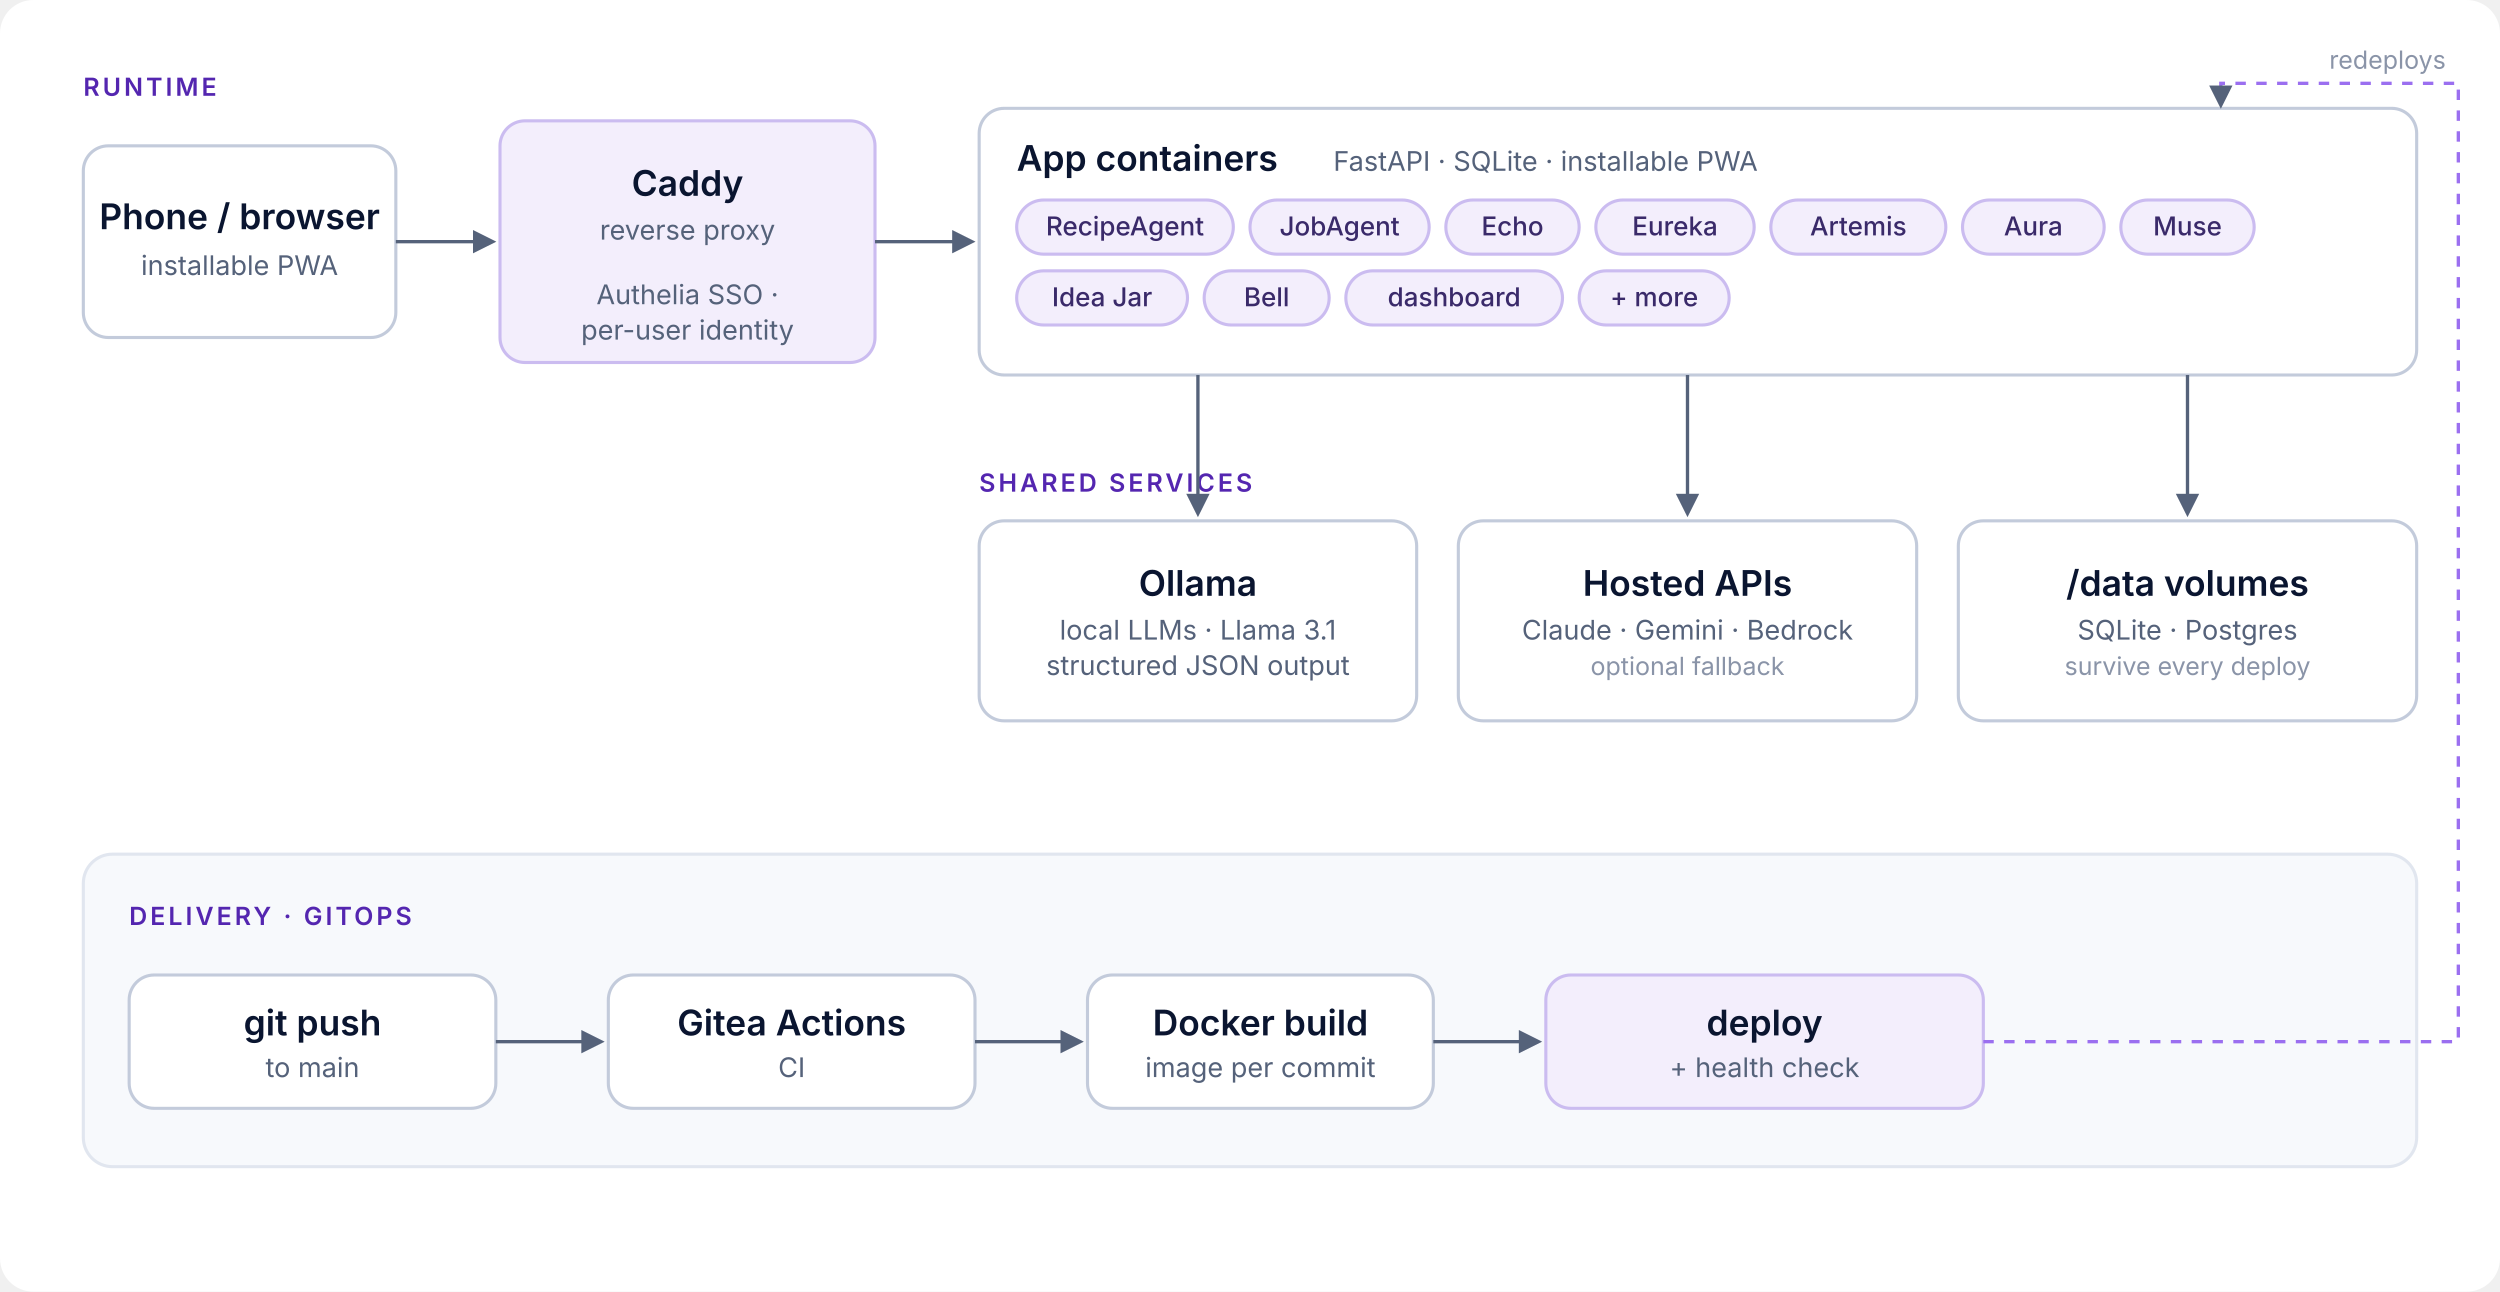
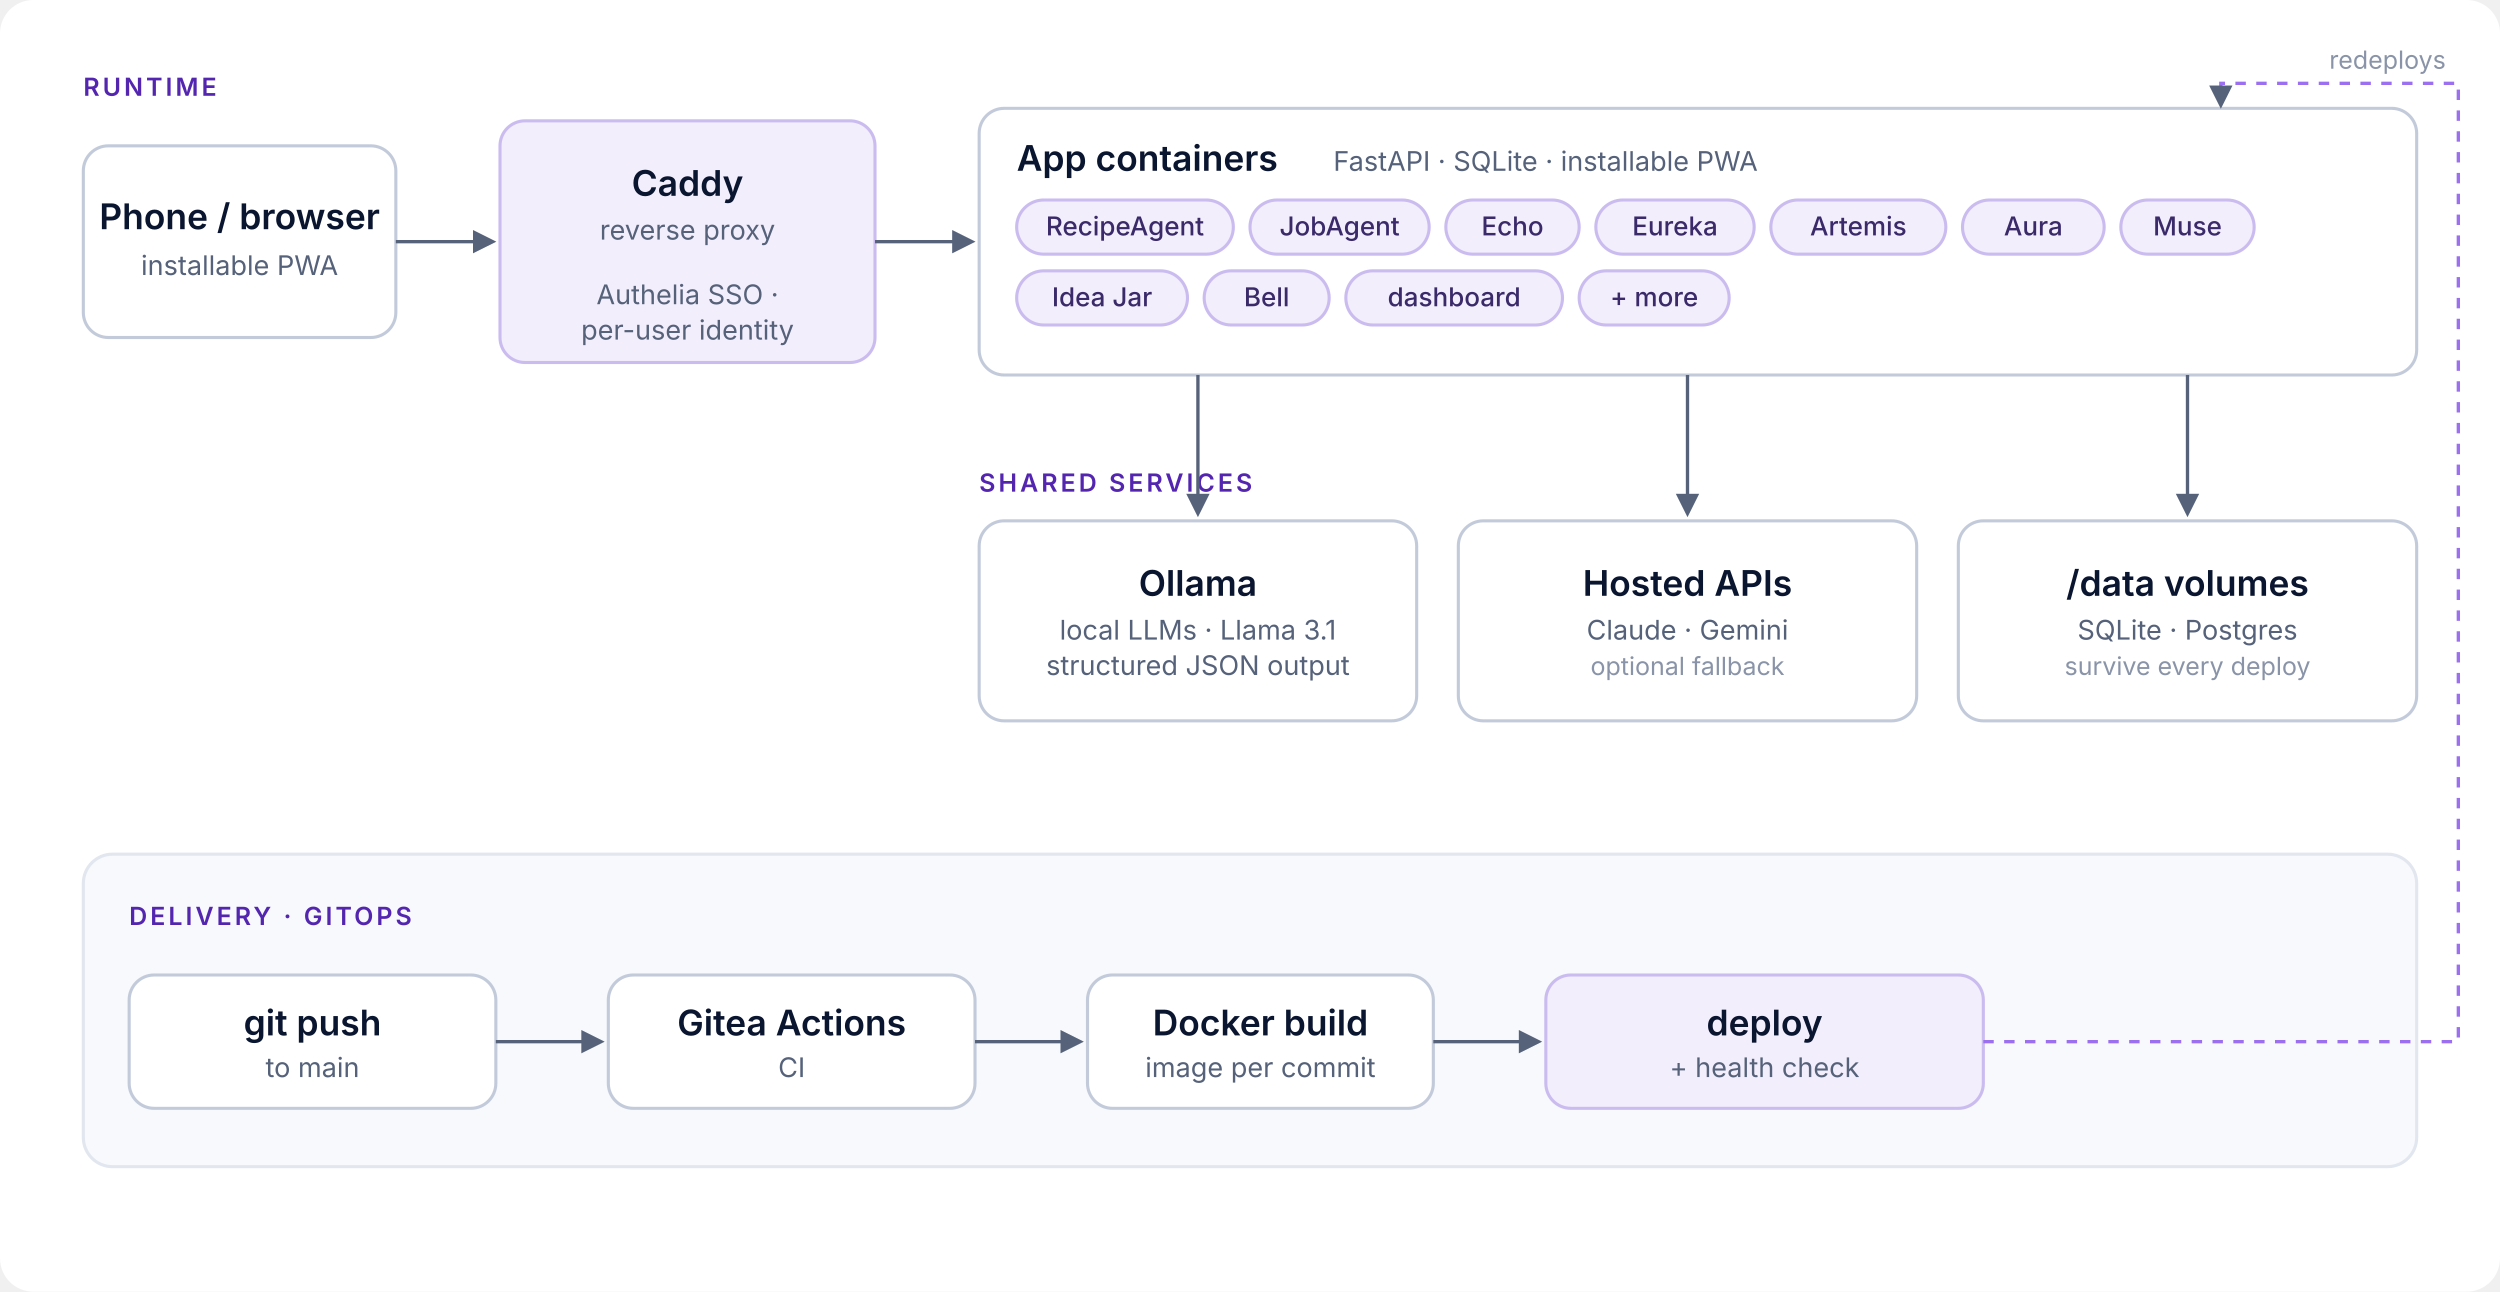
<svg xmlns="http://www.w3.org/2000/svg" viewBox="0 0 1200 620" role="img" aria-label="Architecture of the self-hosted app platform">
  <defs>
    <marker id="ah" viewBox="0 0 10 10" refX="8" refY="5" markerWidth="7" markerHeight="7" orient="auto-start-reverse">
      <path d="M0 0L10 5L0 10z" fill="#55627a" />
    </marker>
    <style>
      text { font-family: system-ui, -apple-system, "Segoe UI", sans-serif; }
      .box { fill:#ffffff; stroke:#c3cbdb; stroke-width:1.5; }
      .accent { fill:#f3eefc; stroke:#cbbcf0; stroke-width:1.5; }
      .strip { fill:#f7f9fc; stroke:#e1e6ef; stroke-width:1.5; }
      .t { font-size:17px; font-weight:600; fill:#0a1530; }
      .s { font-size:13px; fill:#55627a; }
      .lane { font-size:12px; font-weight:600; letter-spacing:.12em; fill:#5426b0; }
      .chip-t { font-size:12.5px; fill:#3a2a6a; font-weight:500; }
      .cap { font-size:12px; fill:#8a94a8; }
      .edge { stroke:#55627a; stroke-width:1.6; fill:none; }
      .dash { stroke:#9b6ff0; stroke-width:1.6; fill:none; stroke-dasharray:5 5; }
    </style>
  </defs>
  <rect x="0" y="0" width="1200" height="620" rx="16" fill="#ffffff" />
  <text class="lane" x="40" y="46">RUNTIME</text>
  <rect class="box" x="40" y="70" width="150" height="92" rx="12" />
  <text class="t" x="115" y="110" text-anchor="middle">Phone / browser</text>
  <text class="s" x="115" y="132" text-anchor="middle">installable PWA</text>
  <rect class="accent" x="240" y="58" width="180" height="116" rx="12" />
  <text class="t" x="330" y="94" text-anchor="middle">Caddy</text>
  <text class="s" x="330" y="115" text-anchor="middle">reverse proxy</text>
  <text class="s" x="330" y="146" text-anchor="middle">Authelia SSO ·</text>
  <text class="s" x="330" y="163" text-anchor="middle">per-user identity</text>
  <rect class="box" x="470" y="52" width="690" height="128" rx="12" />
  <text class="t" x="488" y="82">App containers</text>
  <text class="s" x="640" y="82">FastAPI · SQLite · installable PWA</text>
  <g>
    <rect class="accent" x="488" y="96" width="104" height="26" rx="13" />
    <text class="chip-t" x="540" y="113" text-anchor="middle">RecipeAgent</text>
    <rect class="accent" x="600" y="96" width="86" height="26" rx="13" />
    <text class="chip-t" x="643" y="113" text-anchor="middle">JobAgent</text>
    <rect class="accent" x="694" y="96" width="64" height="26" rx="13" />
    <text class="chip-t" x="726" y="113" text-anchor="middle">Echo</text>
    <rect class="accent" x="766" y="96" width="76" height="26" rx="13" />
    <text class="chip-t" x="804" y="113" text-anchor="middle">Eureka</text>
    <rect class="accent" x="850" y="96" width="84" height="26" rx="13" />
    <text class="chip-t" x="892" y="113" text-anchor="middle">Artemis</text>
    <rect class="accent" x="942" y="96" width="68" height="26" rx="13" />
    <text class="chip-t" x="976" y="113" text-anchor="middle">Aura</text>
    <rect class="accent" x="1018" y="96" width="64" height="26" rx="13" />
    <text class="chip-t" x="1050" y="113" text-anchor="middle">Muse</text>
  </g>
  <g>
    <rect class="accent" x="488" y="130" width="82" height="26" rx="13" />
    <text class="chip-t" x="529" y="147" text-anchor="middle">Idea Jar</text>
    <rect class="accent" x="578" y="130" width="60" height="26" rx="13" />
    <text class="chip-t" x="608" y="147" text-anchor="middle">Bell</text>
    <rect class="accent" x="646" y="130" width="104" height="26" rx="13" />
    <text class="chip-t" x="698" y="147" text-anchor="middle">dashboard</text>
    <rect class="accent" x="758" y="130" width="72" height="26" rx="13" />
    <text class="chip-t" x="794" y="147" text-anchor="middle">+ more</text>
  </g>
  <path class="edge" d="M190 116 H236" marker-end="url(#ah)" />
  <path class="edge" d="M420 116 H466" marker-end="url(#ah)" />
  <text class="lane" x="470" y="236">SHARED SERVICES</text>
  <rect class="box" x="470" y="250" width="210" height="96" rx="12" />
  <text class="t" x="575" y="286" text-anchor="middle">Ollama</text>
  <text class="s" x="575" y="307" text-anchor="middle">local LLMs · Llama 3.1</text>
  <text class="s" x="575" y="324" text-anchor="middle">structured JSON output</text>
  <rect class="box" x="700" y="250" width="220" height="96" rx="12" />
  <text class="t" x="810" y="286" text-anchor="middle">Hosted APIs</text>
-   <text class="s" x="810" y="307" text-anchor="middle">Claude · Gemini · Bedrock</text>
+   <text class="s" x="810" y="307" text-anchor="middle">Claude · Gemini</text>
  <text class="cap" x="810" y="324" text-anchor="middle">optional fallback</text>
  <rect class="box" x="940" y="250" width="220" height="96" rx="12" />
  <text class="t" x="1050" y="286" text-anchor="middle">/data volumes</text>
  <text class="s" x="1050" y="307" text-anchor="middle">SQLite · Postgres</text>
  <text class="cap" x="1050" y="324" text-anchor="middle">survive every deploy</text>
  <path class="edge" d="M575 180 V246" marker-end="url(#ah)" />
  <path class="edge" d="M810 180 V246" marker-end="url(#ah)" />
  <path class="edge" d="M1050 180 V246" marker-end="url(#ah)" />
  <rect class="strip" x="40" y="410" width="1120" height="150" rx="14" />
  <text class="lane" x="62" y="444">DELIVERY · GITOPS</text>
  <rect class="box" x="62" y="468" width="176" height="64" rx="12" />
  <text class="t" x="150" y="497" text-anchor="middle">git push</text>
  <text class="s" x="150" y="517" text-anchor="middle">to main</text>
  <rect class="box" x="292" y="468" width="176" height="64" rx="12" />
  <text class="t" x="380" y="497" text-anchor="middle">Gitea Actions</text>
  <text class="s" x="380" y="517" text-anchor="middle">CI</text>
  <rect class="box" x="522" y="468" width="166" height="64" rx="12" />
  <text class="t" x="605" y="497" text-anchor="middle">Docker build</text>
  <text class="s" x="605" y="517" text-anchor="middle">image per commit</text>
  <rect class="accent" x="742" y="468" width="210" height="64" rx="12" />
  <text class="t" x="847" y="497" text-anchor="middle">deploy</text>
  <text class="s" x="847" y="517" text-anchor="middle">+ health check</text>
  <path class="edge" d="M238 500 H288" marker-end="url(#ah)" />
  <path class="edge" d="M468 500 H518" marker-end="url(#ah)" />
  <path class="edge" d="M688 500 H738" marker-end="url(#ah)" />
  <path class="dash" d="M952 500 H1180 V40 H1066 V50" marker-end="url(#ah)" />
  <text class="cap" x="1174" y="33" text-anchor="end">redeploys</text>
</svg>
